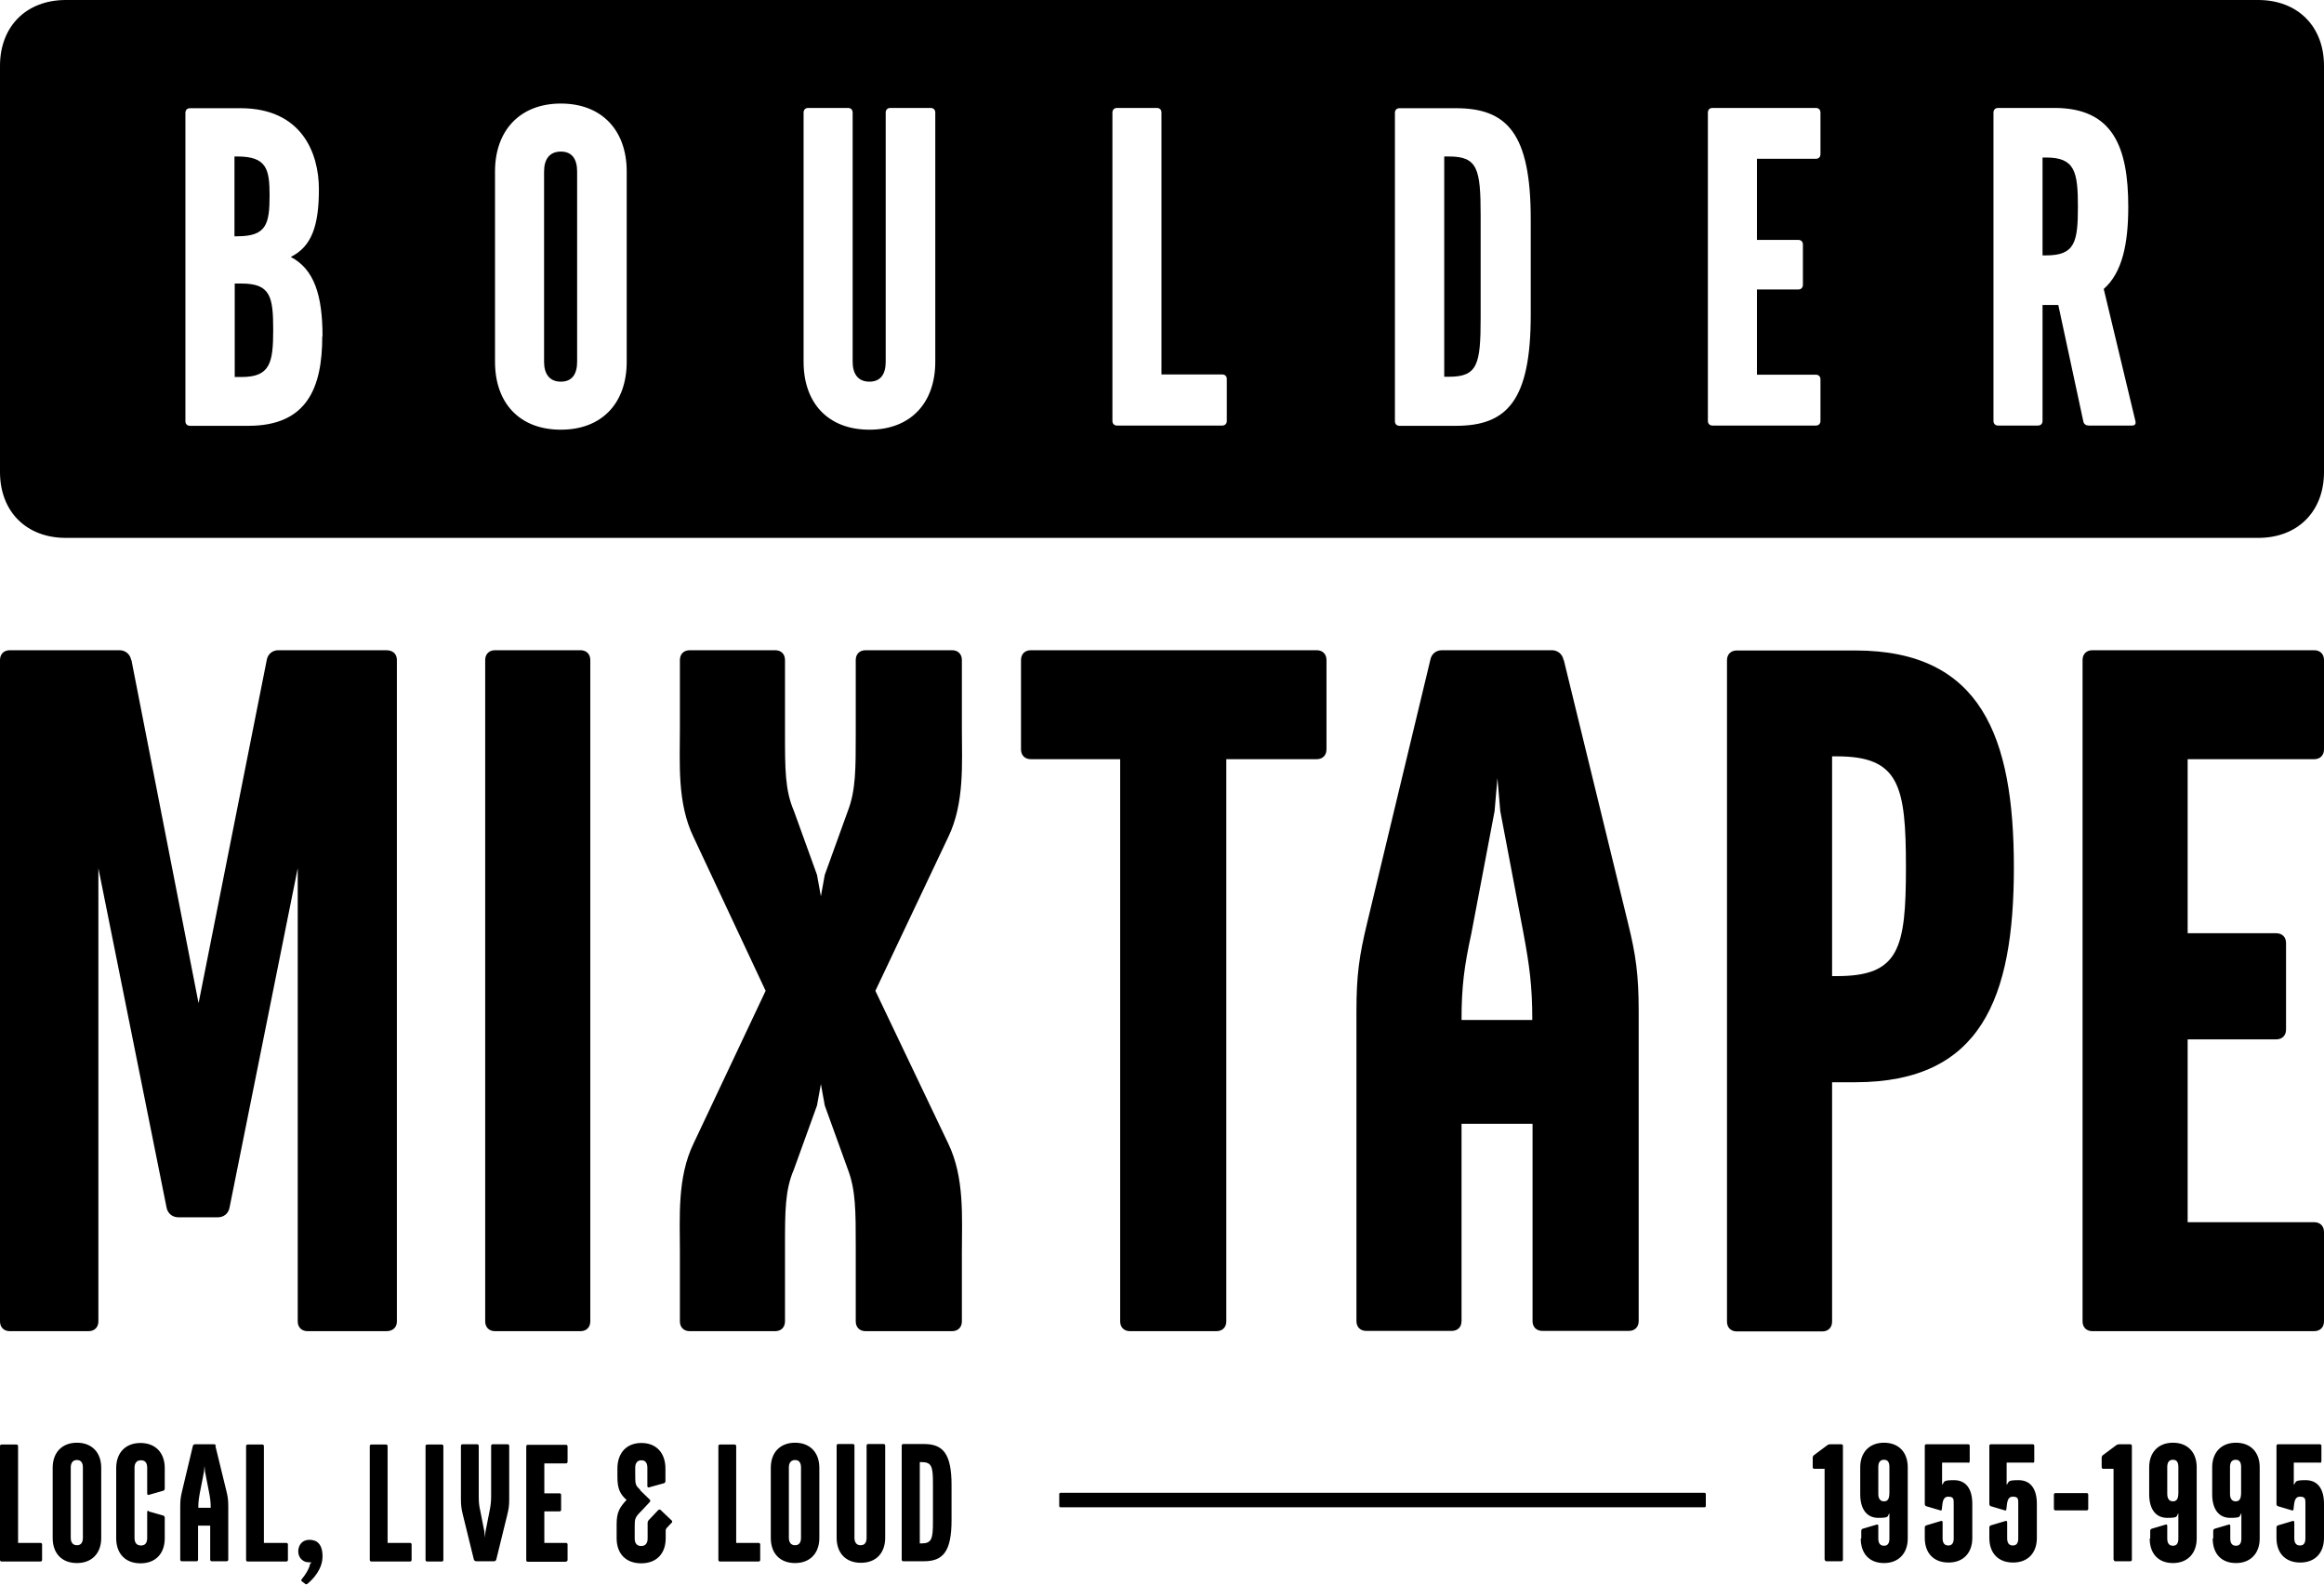
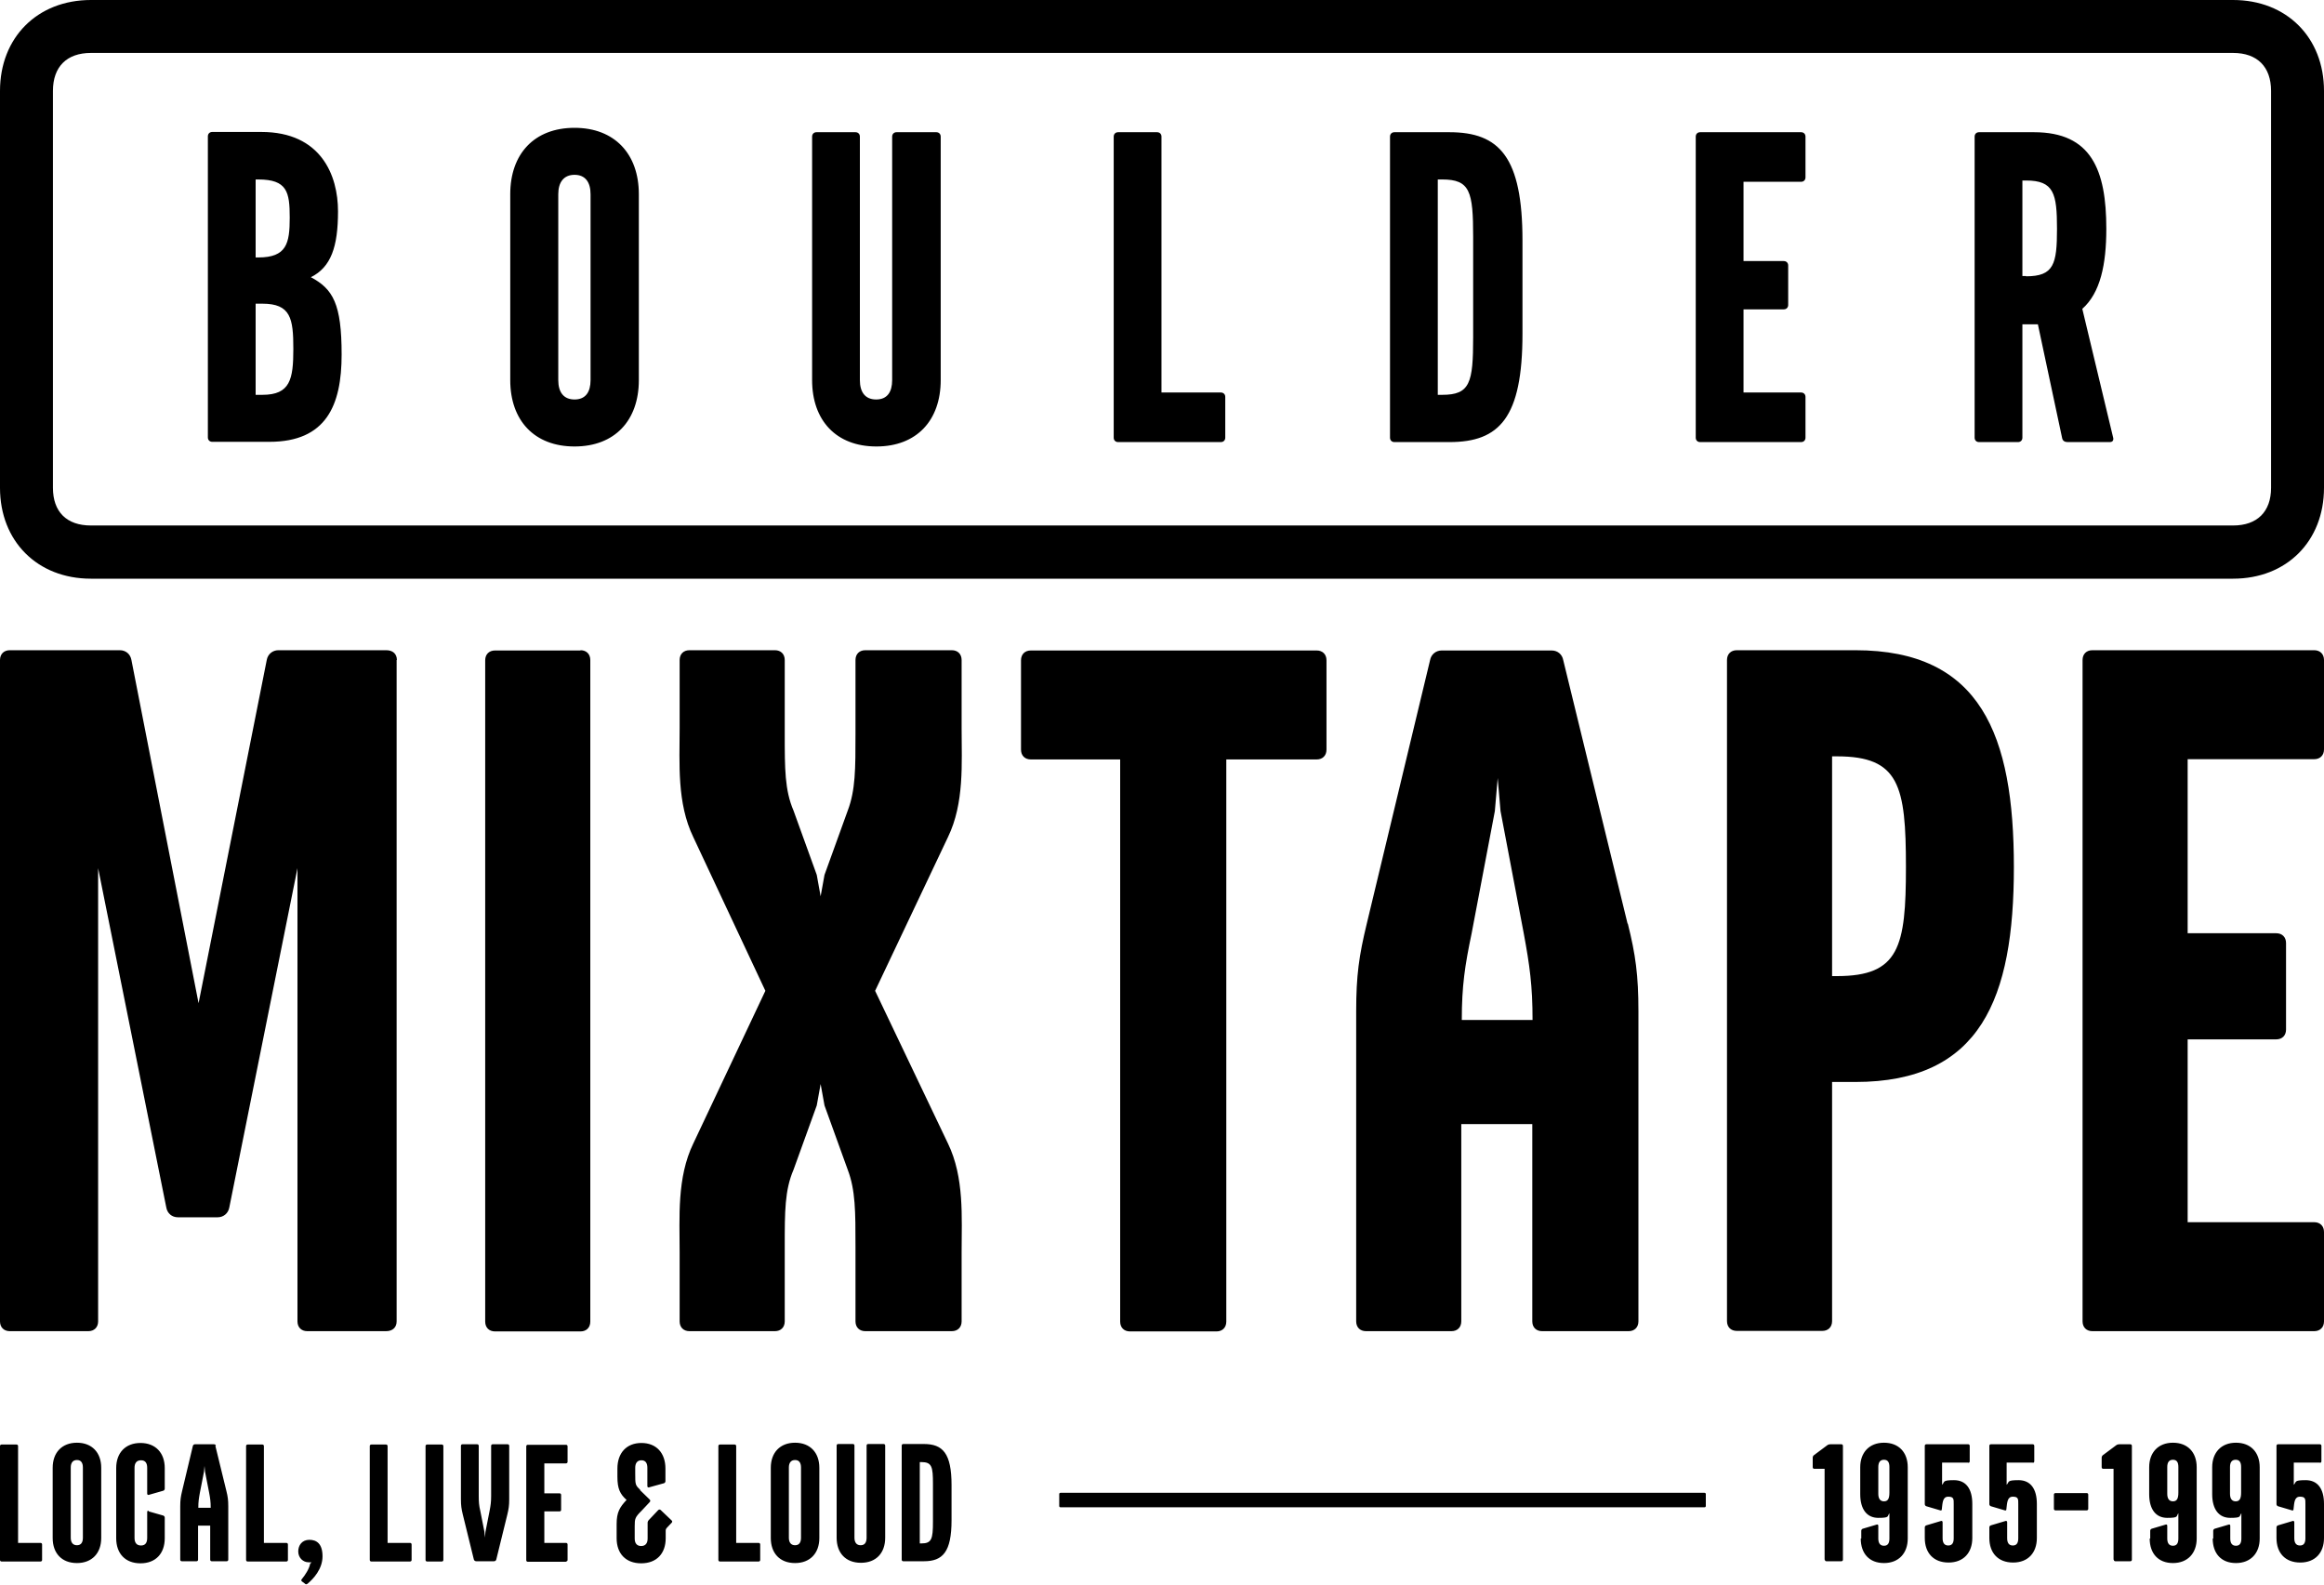
<svg xmlns="http://www.w3.org/2000/svg" xmlns:xlink="http://www.w3.org/1999/xlink" id="Layer_1" data-name="Layer 1" viewBox="0 0 900 613.5">
  <defs>
    <symbol id="Mixtape_Stacked_Lockup_S" data-name="Mixtape Stacked Lockup S" viewBox="0 0 900 613.5">
-       <path d="M223.5,66.4v73.7c0,4.7-1.9,7.7-6.3,7.7s-6.5-3-6.5-7.7v-73.7c0-4.7,2.1-7.7,6.5-7.7s6.3,3,6.3,7.7ZM104.4,75.7c0-10.2-1.1-15.1-12.5-15.1h-1.1v30.9h1.1c11.2,0,12.5-4.6,12.5-15.8ZM561.1,60.6h-1.8v85.3h1.8c11.1,0,12.3-4.7,12.3-22.8v-39.7c0-18.1-1.2-22.8-12.3-22.8ZM93.5,109.8h-2.6v36.2h2.6c11.1,0,12.3-5.4,12.3-18.3s-1.1-17.9-12.3-17.9ZM792.4,61h-1.4v37.9h1.4c11.1,0,12.3-5.1,12.3-18.8s-1.2-19.1-12.3-19.1ZM900,25.5v157.3c0,15.3-10.2,25.5-25.5,25.5H25.5c-15.3,0-25.5-10.2-25.5-25.5V25.5C0,10.2,10.2,0,25.5,0h849c15.3,0,25.5,10.2,25.5,25.5ZM124.9,130.2c0-16-3.3-26-12.3-30.7,8.1-4,10.9-12.1,10.9-26.2s-6.7-31.4-30.4-31.4h-19.5c-1.1,0-1.8.7-1.8,1.8v119.4c0,1.1.7,1.8,1.8,1.8h22.6c22.6,0,28.6-14.6,28.6-34.6ZM242.7,66.4c0-16-9.7-26.3-25.5-26.3s-25.5,10.4-25.5,26.3v73.7c0,16,9.5,26.3,25.5,26.3s25.5-10.4,25.5-26.3v-73.7ZM362.2,43.6c0-1.1-.7-1.8-1.8-1.8h-15.6c-1.1,0-1.8.7-1.8,1.8v96.5c0,4.7-1.9,7.7-6.3,7.7s-6.5-3-6.5-7.7V43.6c0-1.1-.7-1.8-1.8-1.8h-15.4c-1.1,0-1.8.7-1.8,1.8v96.5c0,16,9.5,26.3,25.5,26.3s25.5-10.4,25.5-26.3V43.6ZM475.1,146.8c0-1.1-.7-1.8-1.8-1.8h-23.5V43.6c0-1.1-.7-1.8-1.8-1.8h-15.4c-1.1,0-1.8.7-1.8,1.8v119.4c0,1.1.7,1.8,1.8,1.8h40.7c1.1,0,1.8-.7,1.8-1.8v-16.1ZM592.8,84.9c0-33.2-9.1-43-29-43h-21.8c-1.1,0-1.8.7-1.8,1.8v119.4c0,1.1.7,1.8,1.8,1.8h21.8c19.8,0,29-9.7,29-43v-36.9ZM705,43.6c0-1.1-.7-1.8-1.8-1.8h-40c-1.1,0-1.8.7-1.8,1.8v119.4c0,1.1.7,1.8,1.8,1.8h40c1.1,0,1.8-.7,1.8-1.8v-16.1c0-1.1-.7-1.8-1.8-1.8h-22.8v-33h16c1.1,0,1.8-.7,1.8-1.8v-15.6c0-1.1-.7-1.8-1.8-1.8h-16v-31.4h22.8c1.1,0,1.8-.7,1.8-1.8v-16.1ZM827,163.2l-12.3-51.3c7.2-6.3,9.5-17.6,9.5-31.8,0-23.3-6-38.3-28.6-38.3h-21.8c-1.1,0-1.8.7-1.8,1.8v119.4c0,1.1.7,1.8,1.8,1.8h15.4c1.1,0,1.8-.7,1.8-1.8v-44.9h6.1l9.7,45.1c.2,1.1,1.1,1.6,2.1,1.6h16.7c1.1,0,1.6-.5,1.4-1.6ZM50.8,255.6c-.4-2.3-2.3-3.8-4.5-3.8H3.8c-2.3,0-3.8,1.5-3.8,3.8v256.1c0,2.3,1.5,3.8,3.8,3.8h30.5c2.3,0,3.8-1.5,3.8-3.8v-175.5l26.4,131.4c.4,2.3,2.3,3.8,4.5,3.8h15.4c2.3,0,4.1-1.5,4.5-3.8l26.4-131.4v175.5c0,2.3,1.5,3.8,3.8,3.8h30.5c2.6,0,4.1-1.5,4.1-3.8V255.6c0-2.3-1.5-3.8-4.1-3.8h-41.8c-2.3,0-4.1,1.5-4.5,3.8l-26.4,132.9-26-132.9ZM224.8,515.5c2.3,0,3.8-1.5,3.8-3.8V255.6c0-2.3-1.5-3.8-3.8-3.8h-33.1c-2.3,0-3.8,1.5-3.8,3.8v256.1c0,2.3,1.5,3.8,3.8,3.8h33.1ZM331.4,284.2c0,13.6,0,21.8-3,29.7l-9,24.9-1.5,8.3-1.5-8.3-9-24.9c-3.4-7.9-3.4-16.2-3.4-29.7v-28.6c0-2.3-1.5-3.8-3.8-3.8h-33.1c-2.3,0-3.8,1.5-3.8,3.8v26.4c0,13.6-1.1,29,5.3,42.2l27.9,59.5-27.9,59.1c-6.4,13.2-5.3,28.6-5.3,42.2v26.7c0,2.3,1.5,3.8,3.8,3.8h33.1c2.3,0,3.8-1.5,3.8-3.8v-29c0-13.6,0-21.8,3.4-29.7l9-24.9,1.5-8.3,1.5,8.3,9,24.9c3,7.9,3,16.2,3,29.7v29c0,2.3,1.5,3.8,3.8,3.8h33.5c2.3,0,3.8-1.5,3.8-3.8v-26.7c0-13.6,1.1-29-5.3-42.2l-28.2-59.1,28.2-59.5c6.4-13.2,5.3-28.6,5.3-42.2v-26.4c0-2.3-1.5-3.8-3.8-3.8h-33.5c-2.3,0-3.8,1.5-3.8,3.8v28.6ZM433.8,511.7c0,2.3,1.5,3.8,3.8,3.8h33.5c2.3,0,3.8-1.5,3.8-3.8v-217.7h35c2.3,0,3.8-1.5,3.8-3.8v-34.6c0-2.3-1.5-3.8-3.8-3.8h-110.7c-2.3,0-3.8,1.5-3.8,3.8v34.6c0,2.3,1.5,3.8,3.8,3.8h34.6v217.7ZM605.5,255.6c-.4-2.3-2.3-3.8-4.5-3.8h-42.6c-2.3,0-4.1,1.5-4.5,3.8l-24.5,102c-3,12.4-4.1,20-4.1,33.9v120.1c0,2.3,1.5,3.8,3.8,3.8h33.1c2.3,0,3.8-1.5,3.8-3.8v-76.4h27.5v76.4c0,2.3,1.5,3.8,3.8,3.8h33.5c2.3,0,3.8-1.5,3.8-3.8v-120.1c0-13.9-1.1-21.8-4.1-33.9l-24.9-102ZM566,395c0-13.2,1.1-21.1,3.8-33.5l9-47.4,1.1-12.8,1.1,12.8,9,47.4c2.3,12.4,3.4,20.3,3.4,33.5h-27.5ZM709.5,419.1h9c48.6,0,61.4-32.4,61.4-83.2s-12.8-84-61.4-84h-45.9c-2.3,0-3.8,1.5-3.8,3.8v256.1c0,2.3,1.5,3.8,3.8,3.8h33.1c2.3,0,3.8-1.5,3.8-3.8v-92.6ZM709.5,292.9h1.9c24.1,0,26.7,11.3,26.7,42.9s-2.6,42.2-26.7,42.2h-1.9v-85.1ZM896.2,515.5c2.3,0,3.8-1.5,3.8-3.8v-34.6c0-2.3-1.5-3.8-3.8-3.8h-49v-70.8h34.3c2.3,0,3.8-1.5,3.8-3.8v-33.5c0-2.3-1.5-3.8-3.8-3.8h-34.3v-67.4h49c2.3,0,3.8-1.5,3.8-3.8v-34.6c0-2.3-1.5-3.8-3.8-3.8h-85.9c-2.3,0-3.8,1.5-3.8,3.8v256.1c0,2.3,1.5,3.8,3.8,3.8h85.9ZM15.7,604.7c.4,0,.6-.3.6-.6v-6c0-.4-.3-.6-.6-.6H7v-37.5c0-.4-.3-.6-.6-.6H.6c-.4,0-.6.3-.6.6v44.1c0,.4.3.6.6.6h15.1ZM29.8,605.3c5.8,0,9.4-3.8,9.4-9.7v-27.2c0-5.9-3.6-9.7-9.4-9.7s-9.4,3.8-9.4,9.7v27.2c0,5.9,3.5,9.7,9.4,9.7ZM29.8,598.4c-1.6,0-2.4-1.1-2.4-2.9v-27.2c0-1.8.8-2.9,2.4-2.9s2.3,1.1,2.3,2.9v27.2c0,1.8-.7,2.9-2.3,2.9ZM57.6,585.1c-.4-.1-.6,0-.6.5v10c0,1.8-.7,2.9-2.4,2.9s-2.5-1.1-2.5-2.9v-27.2c0-1.8.8-2.9,2.5-2.9s2.4,1.1,2.4,2.9v10c0,.4.3.6.6.5l5.6-1.6c.4-.1.6-.5.6-.8v-8c0-5.9-3.6-9.7-9.4-9.7s-9.4,3.8-9.4,9.7v27.2c0,5.9,3.5,9.7,9.4,9.7s9.4-3.8,9.4-9.7v-8c0-.4-.3-.7-.6-.8l-5.6-1.6ZM83.6,559.9c0-.4-.4-.6-.8-.6h-7.3c-.4,0-.7.3-.8.6l-4.2,17.6c-.5,2.1-.7,3.4-.7,5.8v20.7c0,.4.3.6.6.6h5.7c.4,0,.6-.3.6-.6v-13.2h4.7v13.2c0,.4.3.6.6.6h5.8c.4,0,.6-.3.6-.6v-20.7c0-2.4-.2-3.8-.7-5.8l-4.3-17.6ZM76.8,583.9c0-2.3.2-3.6.6-5.8l1.6-8.2.2-2.2.2,2.2,1.6,8.2c.4,2.1.6,3.5.6,5.8h-4.7ZM110.9,604.7c.4,0,.6-.3.6-.6v-6c0-.4-.3-.6-.6-.6h-8.7v-37.5c0-.4-.3-.6-.6-.6h-5.7c-.4,0-.6.3-.6.6v44.1c0,.4.3.6.6.6h15.1ZM118.1,613.3c.3.3.6.3,1,0,2.3-1.9,5.8-5.7,5.8-10.6s-2.3-6.4-5.1-6.4-4.3,2.1-4.3,4.5,1.8,4.2,4,4.2.6.2.6.6c-.3,1.8-1.8,4.2-3.2,5.9-.3.3-.3.6,0,.9l1.1.8ZM158.8,604.7c.4,0,.6-.3.6-.6v-6c0-.4-.3-.6-.6-.6h-8.7v-37.5c0-.4-.3-.6-.6-.6h-5.7c-.4,0-.6.3-.6.6v44.1c0,.4.3.6.6.6h15.1ZM171.1,604.7c.4,0,.6-.3.6-.6v-44.1c0-.4-.3-.6-.6-.6h-5.7c-.4,0-.6.3-.6.6v44.1c0,.4.3.6.6.6h5.7ZM196.5,586.4c.5-2.1.7-3.4.7-5.8v-20.7c0-.4-.3-.6-.6-.6h-5.8c-.4,0-.6.3-.6.6v19.4c0,2.4-.2,3.7-.6,5.8l-1.6,8.1-.2,2.2-.2-2.2-1.6-8.1c-.5-2.1-.6-3.4-.6-5.8v-19.4c0-.4-.3-.6-.6-.6h-5.7c-.4,0-.6.3-.6.6v20.7c0,2.4.2,3.7.7,5.8l4.3,17.5c.1.4.5.7.9.7h6.9c.5,0,.8-.3.9-.7l4.3-17.5ZM219.2,604.7c.4,0,.6-.3.6-.6v-6c0-.4-.3-.6-.6-.6h-8.4v-12.2h5.9c.4,0,.6-.3.6-.6v-5.8c0-.4-.3-.6-.6-.6h-5.9v-11.6h8.4c.4,0,.6-.3.6-.6v-6c0-.4-.3-.6-.6-.6h-14.8c-.4,0-.6.3-.6.6v44.1c0,.4.3.6.6.6h14.8ZM247.9,576.9c-1.9-1.8-1.9-2-1.9-6.4v-2.1c0-1.8.8-2.9,2.4-2.9s2.3,1.1,2.3,2.9v7.1c0,.4.3.6.6.5l5.8-1.6c.4-.1.6-.5.6-.8v-4.9c0-6-3.5-9.9-9.3-9.9s-9.3,3.9-9.3,9.9v3.2c0,4.6,1,6.7,3.6,9h-.1c-2.6,2.8-3.8,4.7-3.8,9.3v5.5c0,5.9,3.5,9.7,9.5,9.7s9.5-3.8,9.5-9.7v-3c0-.4.2-.8.5-1.1l1.8-1.9c.3-.3.3-.6,0-.9l-4.2-4c-.3-.3-.7-.3-1,0l-3.6,3.8c-.3.3-.5.7-.5,1.1v6.1c0,1.8-.8,2.9-2.5,2.9s-2.5-1.1-2.5-2.9v-4.7c0-3,.1-3.5,2.7-6.1l3.1-3.3c.3-.3.3-.7,0-1l-3.7-3.6ZM293.8,604.7c.4,0,.6-.3.6-.6v-6c0-.4-.3-.6-.6-.6h-8.7v-37.5c0-.4-.3-.6-.6-.6h-5.7c-.4,0-.6.3-.6.6v44.1c0,.4.3.6.6.6h15.1ZM307.9,605.3c5.8,0,9.4-3.8,9.4-9.7v-27.2c0-5.9-3.6-9.7-9.4-9.7s-9.4,3.8-9.4,9.7v27.2c0,5.9,3.5,9.7,9.4,9.7ZM307.9,598.4c-1.6,0-2.4-1.1-2.4-2.9v-27.2c0-1.8.8-2.9,2.4-2.9s2.3,1.1,2.3,2.9v27.2c0,1.8-.7,2.9-2.3,2.9ZM336.2,559.2c-.4,0-.6.3-.6.6v35.7c0,1.8-.7,2.9-2.3,2.9s-2.4-1.1-2.4-2.9v-35.7c0-.4-.3-.6-.6-.6h-5.7c-.4,0-.6.3-.6.6v35.7c0,5.9,3.5,9.7,9.4,9.7s9.4-3.8,9.4-9.7v-35.7c0-.4-.3-.6-.6-.6h-5.8ZM349.2,604c0,.4.3.6.6.6h8c7.3,0,10.7-3.6,10.7-15.9v-13.6c0-12.3-3.4-15.9-10.7-15.9h-8c-.4,0-.6.3-.6.6v44.1ZM356.2,566.2h.6c4.1,0,4.5,1.8,4.5,8.4v14.7c0,6.7-.5,8.4-4.5,8.4h-.6v-31.5ZM706.7,604c0,.4.3.6.6.6h5.8c.4,0,.6-.3.6-.6v-44.1c0-.4-.3-.6-.6-.6h-4.3c-.4,0-.8.1-1.2.4l-5.1,3.8c-.3.2-.5.6-.5,1v3.7c0,.4.3.6.6.6h4v35.2ZM720.6,595.8c0,5.8,3.3,9.5,9,9.5s9.2-3.8,9.2-9.5v-27.6c0-5.8-3.5-9.5-9.2-9.5s-9.2,3.8-9.2,9.5v10.4c0,5.8,2.5,9.2,7,9.2s3.4-.6,4.3-1.8v9.8c0,1.8-.6,2.8-2.1,2.8s-2.2-1-2.2-2.8v-4.9c0-.5-.3-.6-.6-.5l-5.4,1.6c-.4.1-.6.5-.6.8v3ZM729.6,581.4c-1.5,0-2.2-1.1-2.2-2.9v-10.4c0-1.8.7-2.8,2.2-2.8s2.1,1,2.1,2.8v9.9c0,2.4-.6,3.4-2.1,3.4ZM762.2,566.5c.4,0,.6-.3.6-.6v-6c0-.4-.3-.6-.6-.6h-16.2c-.4,0-.6.3-.6.6v22.6c0,.4.3.7.6.8l5.4,1.6c.4.1.6,0,.6-.5.3-2.5.3-4.8,2.5-4.8s2.1,1,2.1,2.9v13.2c0,1.8-.6,2.8-2.1,2.8s-2.2-1-2.2-2.8v-6.2c0-.4-.3-.6-.6-.5l-5.7,1.7c-.4.1-.6.5-.6.8v4.1c0,5.8,3.4,9.5,9.2,9.5s9.2-3.8,9.2-9.5v-13.2c0-5.8-2.4-9.2-7.1-9.2s-3.5.7-4.6,1.8v-8.6h10.2ZM787.2,566.5c.4,0,.6-.3.6-.6v-6c0-.4-.3-.6-.6-.6h-16.2c-.4,0-.6.3-.6.6v22.6c0,.4.3.7.6.8l5.4,1.6c.4.1.6,0,.6-.5.3-2.5.3-4.8,2.5-4.8s2.1,1,2.1,2.9v13.2c0,1.8-.6,2.8-2.1,2.8s-2.2-1-2.2-2.8v-6.2c0-.4-.3-.6-.6-.5l-5.7,1.7c-.4.1-.6.5-.6.8v4.1c0,5.8,3.4,9.5,9.2,9.5s9.2-3.8,9.2-9.5v-13.2c0-5.8-2.4-9.2-7.1-9.2s-3.5.7-4.6,1.8v-8.6h10.2ZM808.7,578.8c0-.4-.3-.6-.6-.6h-12.1c-.4,0-.6.3-.6.6v5.5c0,.4.3.6.6.6h12.1c.4,0,.6-.3.6-.6v-5.5ZM818.6,604c0,.4.3.6.6.6h5.8c.4,0,.6-.3.6-.6v-44.1c0-.4-.3-.6-.6-.6h-4.3c-.4,0-.8.1-1.2.4l-5.1,3.8c-.3.2-.5.6-.5,1v3.7c0,.4.3.6.6.6h4v35.2ZM832.5,595.8c0,5.8,3.3,9.5,9,9.5s9.2-3.8,9.2-9.5v-27.6c0-5.8-3.5-9.5-9.2-9.5s-9.2,3.8-9.2,9.5v10.4c0,5.8,2.5,9.2,7,9.2s3.4-.6,4.3-1.8v9.8c0,1.8-.6,2.8-2.1,2.8s-2.2-1-2.2-2.8v-4.9c0-.5-.3-.6-.6-.5l-5.4,1.6c-.4.1-.6.5-.6.8v3ZM841.5,581.4c-1.5,0-2.2-1.1-2.2-2.9v-10.4c0-1.8.7-2.8,2.2-2.8s2.1,1,2.1,2.8v9.9c0,2.4-.6,3.4-2.1,3.4ZM856.9,595.8c0,5.8,3.3,9.5,9,9.5s9.2-3.8,9.2-9.5v-27.6c0-5.8-3.5-9.5-9.2-9.5s-9.2,3.8-9.2,9.5v10.4c0,5.8,2.5,9.2,7,9.2s3.4-.6,4.3-1.8v9.8c0,1.8-.6,2.8-2.1,2.8s-2.2-1-2.2-2.8v-4.9c0-.5-.3-.6-.6-.5l-5.4,1.6c-.4.1-.6.5-.6.8v3ZM865.8,581.4c-1.5,0-2.2-1.1-2.2-2.9v-10.4c0-1.8.7-2.8,2.2-2.8s2.1,1,2.1,2.8v9.9c0,2.4-.6,3.4-2.1,3.4ZM898.4,566.5c.4,0,.6-.3.6-.6v-6c0-.4-.3-.6-.6-.6h-16.2c-.4,0-.6.3-.6.6v22.6c0,.4.3.7.6.8l5.4,1.6c.4.1.6,0,.6-.5.3-2.5.3-4.8,2.5-4.8s2.1,1,2.1,2.9v13.2c0,1.8-.6,2.8-2.1,2.8s-2.2-1-2.2-2.8v-6.2c0-.4-.3-.6-.6-.5l-5.7,1.7c-.4.1-.6.5-.6.8v4.1c0,5.8,3.4,9.5,9.2,9.5s9.2-3.8,9.2-9.5v-13.2c0-5.8-2.4-9.2-7.1-9.2s-3.5.7-4.6,1.8v-8.6h10.2ZM660.6,578.6c0-.3-.2-.5-.5-.5h-249.4c-.3,0-.5.2-.5.5v4.6c0,.3.2.5.5.5h249.4c.3,0,.5-.2.5-.5v-4.6Z" />
+       <g>
+         <path d="M15.7,604.7c.4,0,.6-.3.6-.6v-6c0-.4-.3-.6-.6-.6H7v-37.5c0-.4-.3-.6-.6-.6H.6c-.4,0-.6.3-.6.6v44.1c0,.4.3.6.6.6h15.1ZM29.8,605.3c5.8,0,9.4-3.8,9.4-9.7v-27.2c0-5.9-3.6-9.7-9.4-9.7s-9.4,3.8-9.4,9.7v27.2c0,5.9,3.5,9.7,9.4,9.7ZM29.8,598.4c-1.6,0-2.4-1.1-2.4-2.9v-27.2c0-1.8.8-2.9,2.4-2.9s2.3,1.1,2.3,2.9v27.2c0,1.8-.7,2.9-2.3,2.9ZM57.6,585.1c-.4-.1-.6,0-.6.5v10c0,1.8-.7,2.9-2.4,2.9s-2.5-1.1-2.5-2.9v-27.2c0-1.8.8-2.9,2.5-2.9s2.4,1.1,2.4,2.9v10c0,.4.3.6.6.5l5.6-1.6c.4-.1.6-.5.6-.8v-8c0-5.9-3.6-9.7-9.4-9.7s-9.4,3.8-9.4,9.7v27.2c0,5.9,3.5,9.7,9.4,9.7s9.4-3.8,9.4-9.7v-8c0-.4-.3-.7-.6-.8l-5.6-1.6ZM83.6,559.9c0-.4-.4-.6-.8-.6h-7.3c-.4,0-.7.3-.8.6l-4.2,17.6c-.5,2.1-.7,3.4-.7,5.8v20.7c0,.4.3.6.6.6h5.7c.4,0,.6-.3.6-.6v-13.2h4.7v13.2c0,.4.3.6.6.6h5.8c.4,0,.6-.3.6-.6v-20.7c0-2.4-.2-3.8-.7-5.8l-4.3-17.6ZM76.8,583.9c0-2.3.2-3.6.6-5.8l1.6-8.2.2-2.2.2,2.2,1.6,8.2c.4,2.1.6,3.5.6,5.8h-4.7ZM110.9,604.7c.4,0,.6-.3.6-.6v-6c0-.4-.3-.6-.6-.6h-8.7v-37.5c0-.4-.3-.6-.6-.6h-5.7c-.4,0-.6.3-.6.6v44.1c0,.4.3.6.6.6h15.1ZM118.1,613.3c.3.3.6.3,1,0,2.3-1.9,5.8-5.7,5.8-10.6s-2.3-6.4-5.1-6.4-4.3,2.1-4.3,4.5,1.8,4.2,4,4.2.6.2.6.6c-.3,1.8-1.8,4.2-3.2,5.9-.3.3-.3.6,0,.9l1.1.8ZM158.8,604.7c.4,0,.6-.3.6-.6v-6c0-.4-.3-.6-.6-.6h-8.7v-37.5c0-.4-.3-.6-.6-.6h-5.7c-.4,0-.6.3-.6.6v44.1c0,.4.3.6.6.6h15.1ZM171.1,604.7c.4,0,.6-.3.6-.6v-44.1c0-.4-.3-.6-.6-.6h-5.7c-.4,0-.6.3-.6.6v44.1c0,.4.3.6.6.6h5.7ZM196.5,586.4c.5-2.1.7-3.4.7-5.8v-20.7c0-.4-.3-.6-.6-.6h-5.8c-.4,0-.6.3-.6.6v19.4c0,2.4-.2,3.7-.6,5.8l-1.6,8.1-.2,2.2-.2-2.2-1.6-8.1c-.5-2.1-.6-3.4-.6-5.8v-19.4c0-.4-.3-.6-.6-.6h-5.7c-.4,0-.6.3-.6.6v20.7c0,2.4.2,3.7.7,5.8l4.3,17.5c.1.4.5.7.9.7h6.9c.5,0,.8-.3.9-.7l4.3-17.5ZM219.2,604.7c.4,0,.6-.3.6-.6v-6c0-.4-.3-.6-.6-.6h-8.4v-12.2h5.9c.4,0,.6-.3.6-.6v-5.8c0-.4-.3-.6-.6-.6h-5.9v-11.6h8.4c.4,0,.6-.3.6-.6v-6c0-.4-.3-.6-.6-.6h-14.8c-.4,0-.6.3-.6.6v44.1c0,.4.3.6.6.6h14.8ZM247.9,576.9c-1.9-1.8-1.9-2-1.9-6.4v-2.1c0-1.8.8-2.9,2.4-2.9s2.3,1.1,2.3,2.9v7.1c0,.4.3.6.6.5l5.8-1.6c.4-.1.6-.5.6-.8v-4.9c0-6-3.5-9.9-9.3-9.9s-9.3,3.9-9.3,9.9v3.2c0,4.6,1,6.7,3.6,9h-.1c-2.6,2.8-3.8,4.7-3.8,9.3v5.5c0,5.9,3.5,9.7,9.5,9.7s9.5-3.8,9.5-9.7v-3c0-.4.2-.8.5-1.1l1.8-1.9c.3-.3.3-.6,0-.9l-4.2-4c-.3-.3-.7-.3-1,0l-3.6,3.8c-.3.3-.5.7-.5,1.1v6.1c0,1.8-.8,2.9-2.5,2.9s-2.5-1.1-2.5-2.9v-4.7c0-3,.1-3.5,2.7-6.1l3.1-3.3c.3-.3.3-.7,0-1l-3.7-3.6ZM293.8,604.7c.4,0,.6-.3.6-.6v-6c0-.4-.3-.6-.6-.6h-8.7v-37.5c0-.4-.3-.6-.6-.6h-5.7c-.4,0-.6.3-.6.6v44.1c0,.4.3.6.6.6h15.1ZM307.9,605.3c5.8,0,9.4-3.8,9.4-9.7v-27.2c0-5.9-3.6-9.7-9.4-9.7s-9.4,3.8-9.4,9.7v27.2c0,5.9,3.5,9.7,9.4,9.7ZM307.9,598.4c-1.6,0-2.4-1.1-2.4-2.9v-27.2c0-1.8.8-2.9,2.4-2.9s2.3,1.1,2.3,2.9v27.2c0,1.8-.7,2.9-2.3,2.9ZM336.2,559.2c-.4,0-.6.3-.6.6v35.7c0,1.8-.7,2.9-2.3,2.9s-2.4-1.1-2.4-2.9v-35.7c0-.4-.3-.6-.6-.6h-5.7c-.4,0-.6.3-.6.6v35.7c0,5.9,3.5,9.7,9.4,9.7s9.4-3.8,9.4-9.7v-35.7c0-.4-.3-.6-.6-.6h-5.8ZM349.2,604c0,.4.3.6.6.6h8c7.3,0,10.7-3.6,10.7-15.9v-13.6c0-12.3-3.4-15.9-10.7-15.9h-8c-.4,0-.6.3-.6.6v44.1ZM356.2,566.2h.6c4.1,0,4.5,1.8,4.5,8.4v14.7c0,6.7-.5,8.4-4.5,8.4h-.6v-31.5ZM706.7,604c0,.4.3.6.6.6h5.8c.4,0,.6-.3.6-.6v-44.1c0-.4-.3-.6-.6-.6h-4.3c-.4,0-.8.1-1.2.4l-5.1,3.8c-.3.2-.5.6-.5,1v3.7c0,.4.3.6.6.6h4v35.2ZM720.6,595.8c0,5.8,3.3,9.5,9,9.5s9.2-3.8,9.2-9.5v-27.6c0-5.8-3.5-9.5-9.2-9.5s-9.2,3.8-9.2,9.5v10.4c0,5.8,2.5,9.2,7,9.2s3.4-.6,4.3-1.8v9.8c0,1.8-.6,2.8-2.1,2.8s-2.2-1-2.2-2.8v-4.9c0-.5-.3-.6-.6-.5l-5.4,1.6c-.4.1-.6.5-.6.8v3ZM729.6,581.4c-1.5,0-2.2-1.1-2.2-2.9v-10.4c0-1.8.7-2.8,2.2-2.8s2.1,1,2.1,2.8v9.9c0,2.4-.6,3.4-2.1,3.4ZM762.2,566.5c.4,0,.6-.3.6-.6v-6c0-.4-.3-.6-.6-.6h-16.2c-.4,0-.6.3-.6.6v22.6c0,.4.3.7.6.8l5.4,1.6c.4.1.6,0,.6-.5.3-2.5.3-4.8,2.5-4.8s2.1,1,2.1,2.9v13.2c0,1.8-.6,2.8-2.1,2.8s-2.2-1-2.2-2.8v-6.2c0-.4-.3-.6-.6-.5l-5.7,1.7c-.4.1-.6.5-.6.8v4.1c0,5.8,3.4,9.5,9.2,9.5s9.2-3.8,9.2-9.5v-13.2c0-5.8-2.4-9.2-7.1-9.2s-3.5.7-4.6,1.8v-8.6h10.2ZM787.2,566.5c.4,0,.6-.3.6-.6v-6c0-.4-.3-.6-.6-.6h-16.2c-.4,0-.6.3-.6.6v22.6c0,.4.3.7.6.8l5.4,1.6c.4.1.6,0,.6-.5.3-2.5.3-4.8,2.5-4.8s2.1,1,2.1,2.9v13.2c0,1.8-.6,2.8-2.1,2.8s-2.2-1-2.2-2.8v-6.2c0-.4-.3-.6-.6-.5l-5.7,1.7c-.4.1-.6.5-.6.8v4.1c0,5.8,3.4,9.5,9.2,9.5s9.2-3.8,9.2-9.5v-13.2c0-5.8-2.4-9.2-7.1-9.2s-3.5.7-4.6,1.8v-8.6h10.2ZM808.7,578.8c0-.4-.3-.6-.6-.6h-12.1c-.4,0-.6.3-.6.6v5.5c0,.4.3.6.6.6h12.1c.4,0,.6-.3.6-.6v-5.5ZM818.6,604c0,.4.3.6.6.6h5.8c.4,0,.6-.3.6-.6v-44.1c0-.4-.3-.6-.6-.6h-4.3c-.4,0-.8.1-1.2.4l-5.1,3.8c-.3.2-.5.6-.5,1v3.7c0,.4.3.6.6.6h4v35.2ZM832.5,595.8c0,5.8,3.3,9.5,9,9.5s9.2-3.8,9.2-9.5v-27.6c0-5.8-3.5-9.5-9.2-9.5s-9.2,3.8-9.2,9.5v10.4c0,5.8,2.5,9.2,7,9.2s3.4-.6,4.3-1.8v9.8c0,1.8-.6,2.8-2.1,2.8s-2.2-1-2.2-2.8v-4.9c0-.5-.3-.6-.6-.5l-5.4,1.6c-.4.1-.6.5-.6.8v3ZM841.5,581.4c-1.5,0-2.2-1.1-2.2-2.9v-10.4c0-1.8.7-2.8,2.2-2.8s2.1,1,2.1,2.8v9.9c0,2.4-.6,3.4-2.1,3.4ZM856.9,595.8c0,5.8,3.3,9.5,9,9.5s9.2-3.8,9.2-9.5v-27.6c0-5.8-3.5-9.5-9.2-9.5s-9.2,3.8-9.2,9.5v10.4c0,5.8,2.5,9.2,7,9.2s3.4-.6,4.3-1.8v9.8c0,1.8-.6,2.8-2.1,2.8s-2.2-1-2.2-2.8v-4.9c0-.5-.3-.6-.6-.5l-5.4,1.6c-.4.1-.6.5-.6.8v3ZM865.8,581.4c-1.5,0-2.2-1.1-2.2-2.9v-10.4c0-1.8.7-2.8,2.2-2.8s2.1,1,2.1,2.8v9.9c0,2.4-.6,3.4-2.1,3.4ZM898.4,566.5c.4,0,.6-.3.6-.6v-6c0-.4-.3-.6-.6-.6h-16.2c-.4,0-.6.3-.6.6v22.6c0,.4.3.7.6.8l5.4,1.6c.4.1.6,0,.6-.5.3-2.5.3-4.8,2.5-4.8s2.1,1,2.1,2.9v13.2c0,1.8-.6,2.8-2.1,2.8s-2.2-1-2.2-2.8v-6.2c0-.4-.3-.6-.6-.5l-5.7,1.7c-.4.1-.6.5-.6.8v4.1c0,5.8,3.4,9.5,9.2,9.5s9.2-3.8,9.2-9.5v-13.2c0-5.8-2.4-9.2-7.1-9.2s-3.5.7-4.6,1.8v-8.6h10.2ZM660.6,578.6c0-.3-.2-.5-.5-.5h-249.4c-.3,0-.5.2-.5.5v4.6c0,.3.2.5.5.5h249.4c.3,0,.5-.2.5-.5v-4.6Z" />
+         <path d="M153.6,255.6v256.1c0,2.3-1.5,3.8-4.1,3.8h-30.5c-2.3,0-3.8-1.5-3.8-3.8v-175.5l-26.4,131.4c-.4,2.3-2.3,3.8-4.5,3.8h-15.4c-2.3,0-4.1-1.5-4.5-3.8l-26.4-131.4v175.5c0,2.3-1.5,3.8-3.8,3.8H3.8c-2.3,0-3.8-1.5-3.8-3.8V255.6c0-2.3,1.5-3.8,3.8-3.8h42.6c2.3,0,4.1,1.5,4.5,3.8l26,132.9,26.4-132.9c.4-2.3,2.3-3.8,4.5-3.8h41.8c2.6,0,4.1,1.5,4.1,3.8ZM224.8,251.9h-33.1c-2.3,0-3.8,1.5-3.8,3.8v256.1c0,2.3,1.5,3.8,3.8,3.8h33.1c2.3,0,3.8-1.5,3.8-3.8V255.6c0-2.3-1.5-3.8-3.8-3.8ZM372.4,282v-26.4c0-2.3-1.5-3.8-3.8-3.8h-33.5c-2.3,0-3.8,1.5-3.8,3.8v28.6c0,13.6,0,21.8-3,29.7l-9,24.9-1.5,8.3-1.5-8.3-9-24.9c-3.4-7.9-3.4-16.2-3.4-29.7v-28.6c0-2.3-1.5-3.8-3.8-3.8h-33.1c-2.3,0-3.8,1.5-3.8,3.8v26.4c0,13.6-1.1,29,5.3,42.2l27.9,59.5-27.9,59.1c-6.4,13.2-5.3,28.6-5.3,42.2v26.7c0,2.3,1.5,3.8,3.8,3.8h33.1c2.3,0,3.8-1.5,3.8-3.8v-29c0-13.6,0-21.8,3.4-29.7l9-24.9,1.5-8.3,1.5,8.3,9,24.9c3,7.9,3,16.2,3,29.7v29c0,2.3,1.5,3.8,3.8,3.8h33.5c2.3,0,3.8-1.5,3.8-3.8v-26.7c0-13.6,1.1-29-5.3-42.2l-28.2-59.1,28.2-59.5c6.4-13.2,5.3-28.6,5.3-42.2ZM509.9,251.9h-110.7c-2.3,0-3.8,1.5-3.8,3.8v34.6c0,2.3,1.5,3.8,3.8,3.8h34.6v217.7c0,2.3,1.5,3.8,3.8,3.8h33.5c2.3,0,3.8-1.5,3.8-3.8v-217.7h35c2.3,0,3.8-1.5,3.8-3.8v-34.6c0-2.3-1.5-3.8-3.8-3.8ZM630.4,357.7c3,12,4.1,20,4.1,33.9v120.1c0,2.3-1.5,3.8-3.8,3.8h-33.5c-2.3,0-3.8-1.5-3.8-3.8v-76.4h-27.5v76.4c0,2.3-1.5,3.8-3.8,3.8h-33.1c-2.3,0-3.8-1.5-3.8-3.8v-120.1c0-13.9,1.1-21.5,4.1-33.9l24.5-102c.4-2.3,2.3-3.8,4.5-3.8h42.6c2.3,0,4.1,1.5,4.5,3.8l24.9,102ZM593.5,395c0-13.2-1.1-21.1-3.4-33.5l-9-47.4-1.1-12.8-1.1,12.8-9,47.4c-2.6,12.4-3.8,20.3-3.8,33.5h27.5ZM779.9,335.8c0,50.8-12.8,83.2-61.4,83.2h-9v92.6c0,2.3-1.5,3.8-3.8,3.8h-33.1c-2.3,0-3.8-1.5-3.8-3.8V255.6c0-2.3,1.5-3.8,3.8-3.8h45.9c48.6,0,61.4,32.8,61.4,84ZM738.1,335.8c0-31.6-2.6-42.9-26.7-42.9h-1.9v85.1h1.9c24.1,0,26.7-11.3,26.7-42.2ZM896.2,294c2.3,0,3.8-1.5,3.8-3.8v-34.6c0-2.3-1.5-3.8-3.8-3.8h-85.9c-2.3,0-3.8,1.5-3.8,3.8v256.1c0,2.3,1.5,3.8,3.8,3.8h85.9c2.3,0,3.8-1.5,3.8-3.8v-34.6c0-2.3-1.5-3.8-3.8-3.8h-49v-70.8h34.3c2.3,0,3.8-1.5,3.8-3.8v-33.5c0-2.3-1.5-3.8-3.8-3.8h-34.3v-67.4h49Z" />
+         <path d="M864.8,224.1H35.2c-20.7,0-35.2-14.5-35.2-35.2V35.2C0,14.5,14.5,0,35.2,0h829.6c20.7,0,35.2,14.5,35.2,35.2v153.7c0,20.7-14.5,35.2-35.2,35.2ZM35.2,20.5c-9.3,0-14.7,5.3-14.7,14.7v153.7c0,9.3,5.3,14.6,14.7,14.6h829.6c9.3,0,14.7-5.3,14.7-14.6V35.2c0-9.3-5.3-14.7-14.7-14.7H35.2ZM120.3,107.4c7.9-3.9,10.6-11.8,10.6-25.6s-6.5-30.7-29.7-30.7h-19c-1,0-1.7.7-1.7,1.7v116.6c0,1,.7,1.7,1.7,1.7h22.1c22.1,0,28-14.2,28-33.8s-3.3-25.4-12-30ZM99,69.5h1c11.2,0,12.2,4.8,12.2,14.8s-1.2,15.4-12.2,15.4h-1v-30.2ZM101.6,152.9h-2.6v-35.3h2.6c11,0,12,5.7,12,17.5s-1.2,17.8-12,17.8ZM222.5,49.5c-15.6,0-24.9,10.1-24.9,25.7v72c0,15.6,9.3,25.7,24.9,25.7s24.9-10.1,24.9-25.7v-72c0-15.6-9.4-25.7-24.9-25.7ZM228.7,147.2c0,4.6-1.9,7.5-6.2,7.5s-6.3-2.9-6.3-7.5v-72c0-4.6,2.1-7.5,6.3-7.5s6.2,2.9,6.2,7.5v72ZM362.5,51.2h-15.3c-1,0-1.7.7-1.7,1.7v94.3c0,4.6-1.9,7.5-6.2,7.5s-6.3-2.9-6.3-7.5V52.9c0-1-.7-1.7-1.7-1.7h-15.1c-1,0-1.7.7-1.7,1.7v94.3c0,15.6,9.3,25.7,24.9,25.7s24.9-10.1,24.9-25.7V52.9c0-1-.7-1.7-1.7-1.7ZM472.8,152h-23V52.9c0-1-.7-1.7-1.7-1.7h-15.1c-1,0-1.7.7-1.7,1.7v116.6c0,1,.7,1.7,1.7,1.7h39.8c1,0,1.7-.7,1.7-1.7v-15.8c0-1-.7-1.7-1.7-1.7ZM561.3,51.2h-21.3c-1,0-1.7.7-1.7,1.7v116.6c0,1,.7,1.7,1.7,1.7h21.3c19.4,0,28.3-9.4,28.3-42v-36c0-32.4-8.9-42-28.3-42ZM570.5,130.6c0,17.7-1.2,22.3-12,22.3h-1.7v-83.4h1.7c10.8,0,12,4.6,12,22.3v38.8ZM697.5,51.2h-39.1c-1,0-1.7.7-1.7,1.7v116.6c0,1,.7,1.7,1.7,1.7h39.1c1,0,1.7-.7,1.7-1.7v-15.8c0-1-.7-1.7-1.7-1.7h-22.3v-32.2h15.6c1,0,1.7-.7,1.7-1.7v-15.3c0-1-.7-1.7-1.7-1.7h-15.6v-30.7h22.3c1,0,1.7-.7,1.7-1.7v-15.8c0-1-.7-1.7-1.7-1.7ZM818.4,169.7l-12-50.1c7-6.2,9.3-17.2,9.3-31,0-22.8-5.8-37.4-28-37.4h-21.3c-1,0-1.7.7-1.7,1.7v116.6c0,1,.7,1.7,1.7,1.7h15.1c1,0,1.7-.7,1.7-1.7v-43.9h6l9.4,44.1c.2,1,1,1.5,2.1,1.5h16.3c1,0,1.5-.5,1.4-1.5ZM784.6,106.9h-1.4v-37h1.4c10.8,0,12,5,12,18.7s-1.2,18.4-12,18.4Z" />
+       </g>
    </symbol>
  </defs>
  <use width="900" height="613.5" xlink:href="#Mixtape_Stacked_Lockup_S" />
</svg>
